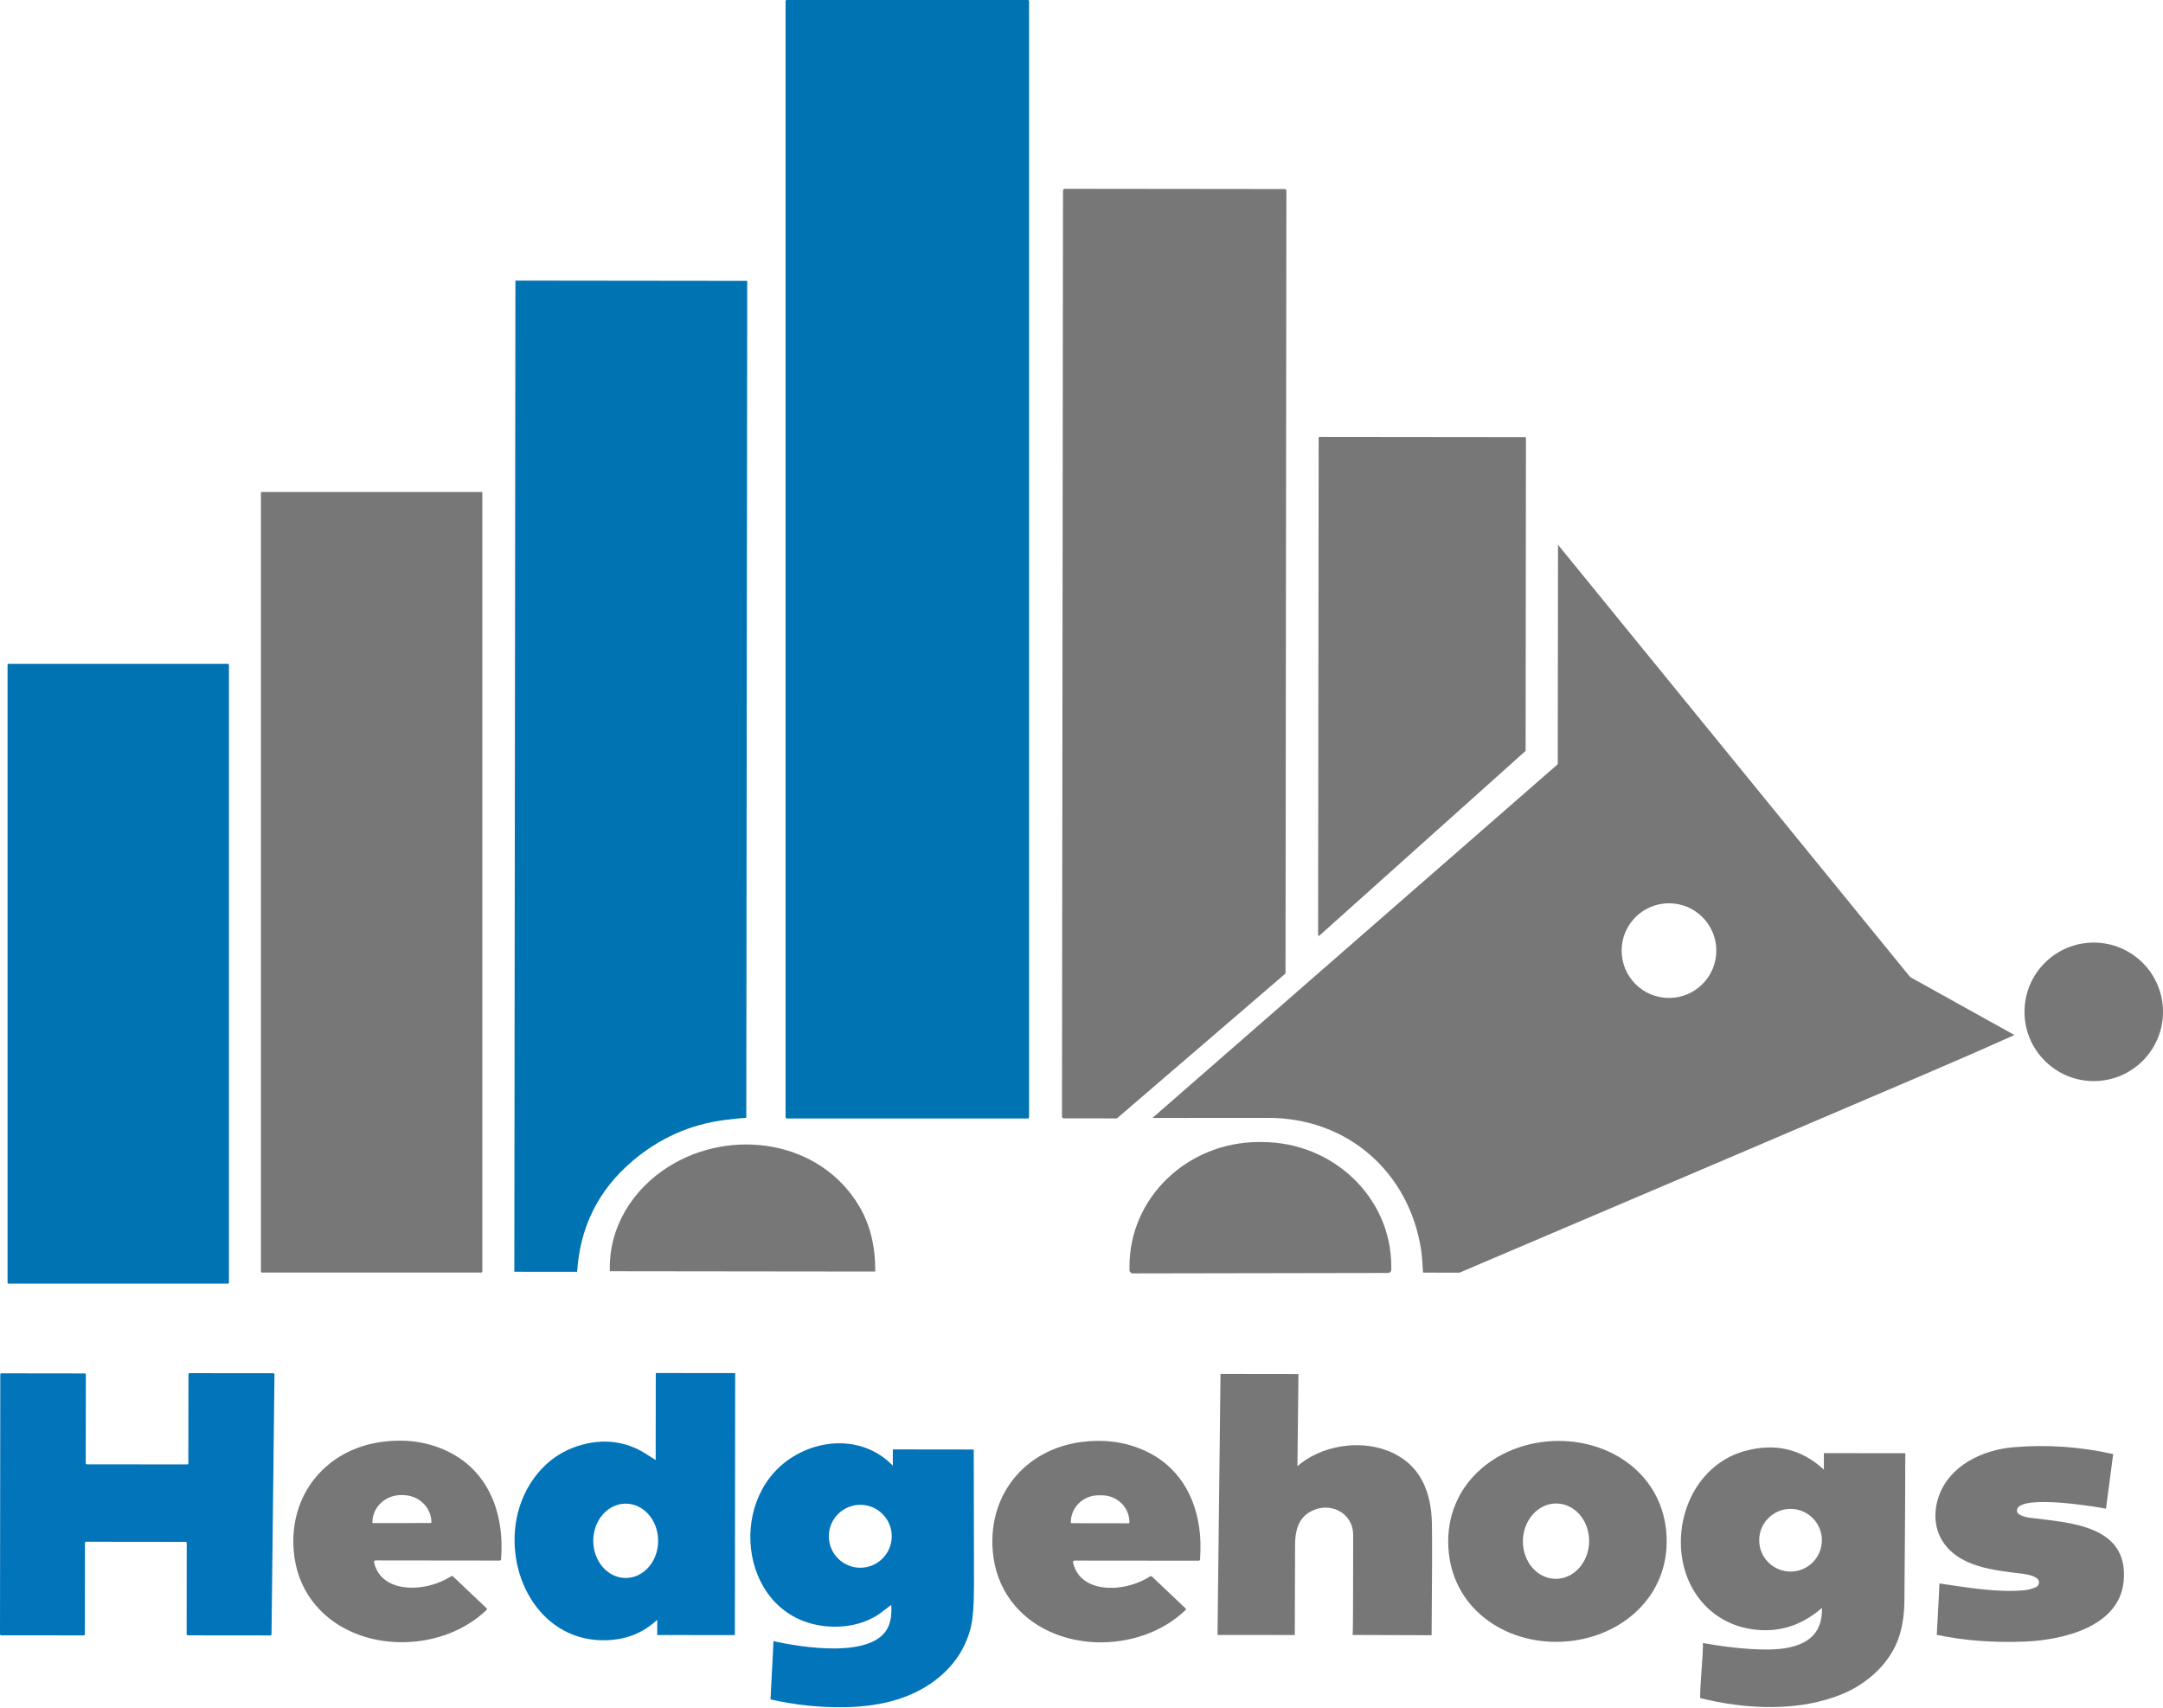
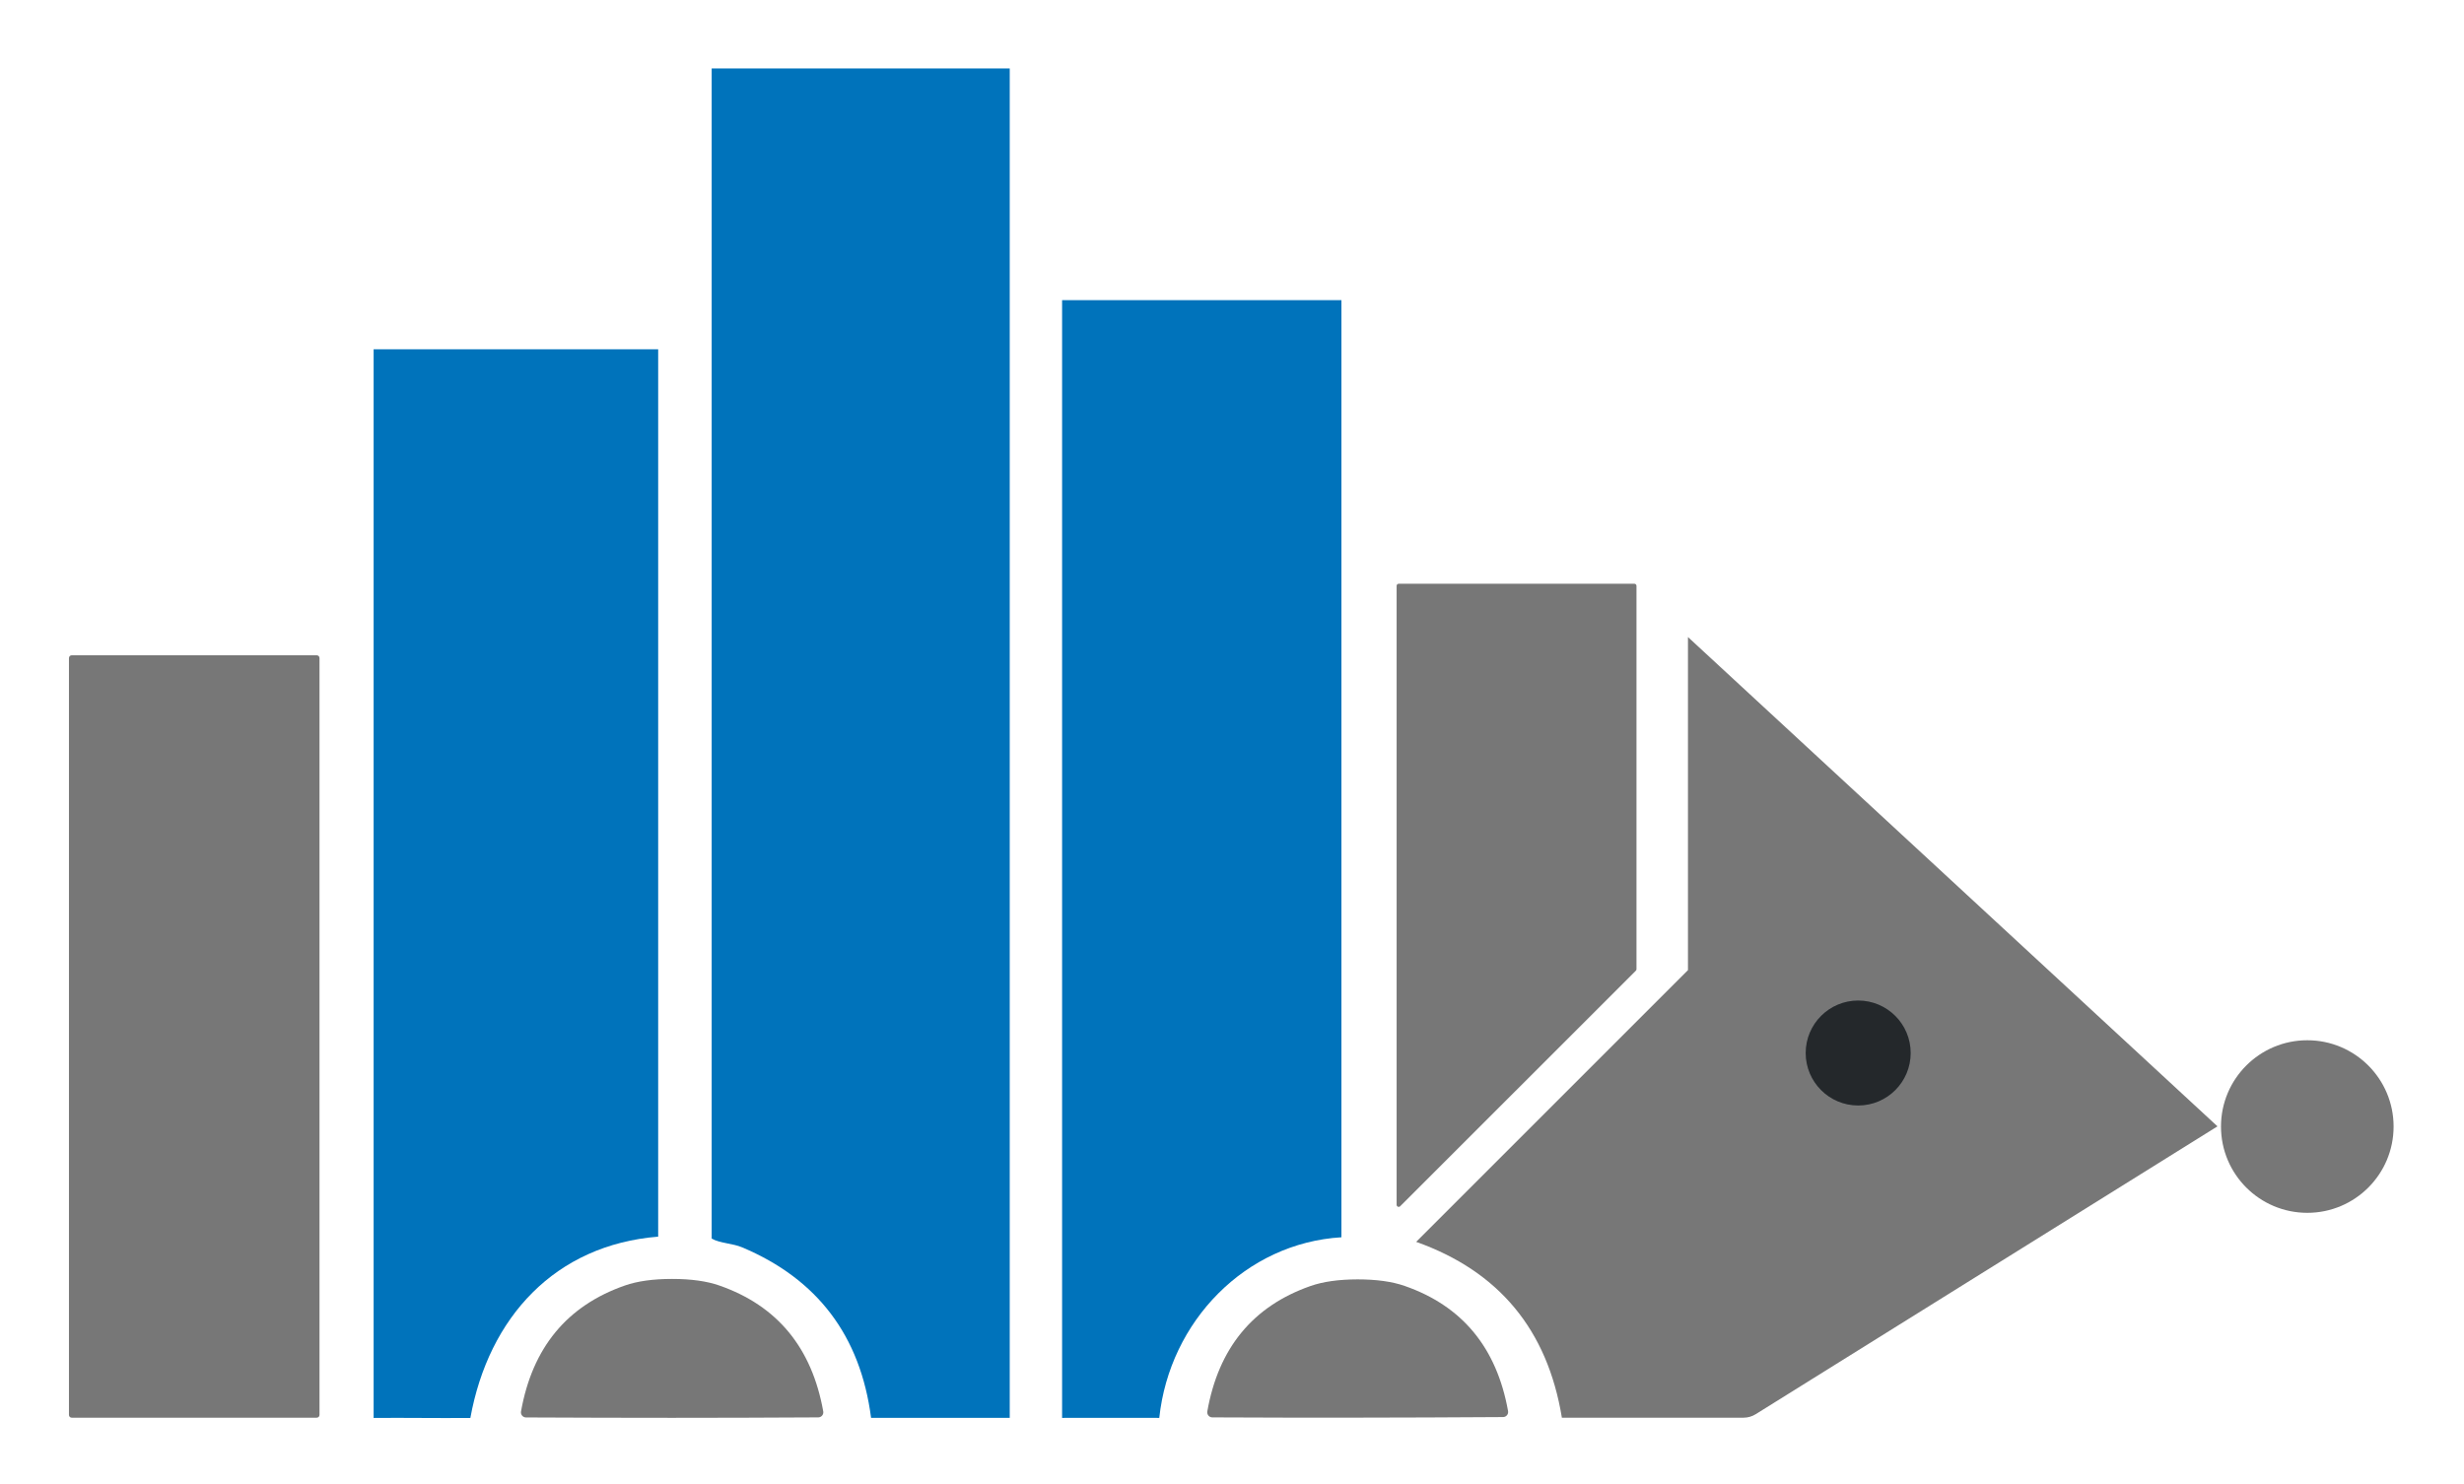
- <svg xmlns="http://www.w3.org/2000/svg" id="Layer_1" data-name="Layer 1" viewBox="0 0 1057.32 834.49">
-   <defs>
-     <style>
-       .cls-1 {
-         fill: #0073b2;
-       }
- 
-       .cls-2 {
-         fill: #0174ba;
-       }
- 
-       .cls-3 {
-         fill: #777777;
-       }
-     </style>
-   </defs>
-   <g>
-     <path class="cls-2" d="M321.27,791.74c-6.13,5.71-13.35,8.98-21.66,9.79-32.31,3.18-51.44-27.23-47.59-56.23,2.18-16.4,12.32-31.59,27.94-37.62,12.5-4.82,25.3-4.04,36.39,3.35.95.63,2.33,1.51,4.16,2.64l.05-42.54,38.81.04-.15,128.06-37.95-.04v-7.45h0ZM305.83,734.97c-8.76.02-15.85,8.16-15.83,18.2h0c.02,10.04,7.13,18.16,15.89,18.14h0c8.76-.02,15.85-8.16,15.83-18.2h0c-.02-10.04-7.13-18.16-15.89-18.14Z" />
-     <path class="cls-2" d="M91.23,798.79l.05-44.58c0-.3-.25-.55-.55-.55l-48.65-.06c-.3,0-.55.25-.55.55l-.05,44.66c0,.3-.25.55-.55.55h0l-40.38-.04c-.3,0-.55-.25-.55-.55l.14-126.95c0-.3.25-.55.55-.55l40.72.05c.3,0,.55.25.55.55l-.05,43.33c0,.3.25.55.55.55l49.06.05c.3,0,.55-.25.55-.55h0l.05-43.51c0-.3.25-.55.55-.55h0l40.95.04c.3,0,.55.25.55.55h0s-1.45,127.06-1.45,127.06c0,.3-.25.54-.55.54l-40.39-.04c-.3,0-.55-.25-.55-.55h0Z" />
-     <path class="cls-3" d="M634.2,716.66c11.33-9.95,30.02-13.12,44.26-7.49,15.82,6.26,21.27,19.86,21.5,36.04.13,9.41.08,27.44-.16,54.08-12.63-.02-25.48-.07-38.64-.13.26-1.3.28-17.34.3-48.81.01-11.06-11.54-16.68-20.91-11.47-6.15,3.41-7.46,9.66-7.49,16.33-.06,14.99-.11,29.65-.14,43.98l-37.77-.04,1.46-127.57,38.1.05-.51,45.03h0Z" />
-     <path class="cls-3" d="M183.54,762.72c-.4,0-.72.32-.72.72,0,.05,0,.1.02.14,2.31,10.78,13.35,13.54,23.24,12.14,5.17-.73,10-2.49,14.51-5.28.27-.16.61-.13.84.09l16.45,15.6c.21.2.22.52.03.73,0,0-.01.01-.02.02-22.82,22.05-66,21.54-85.37-4.51-5.21-7.01-8.2-15.17-8.95-24.47-2.25-27.58,15.94-49.48,43.18-53.14,10.81-1.45,20.82-.21,30.04,3.72,21.68,9.26,29.98,30.84,28.14,53.73-.03.33-.31.58-.64.58l-60.75-.07h0ZM182.29,744.48l28.34-.04c.13,0,.24-.11.24-.24h0v-.18c-.02-7.33-6.3-13.25-14.05-13.24h-.76c-7.75.01-14.02,5.96-14.01,13.29h0v.17c0,.13.11.23.24.23h0Z" />
-     <path class="cls-3" d="M524.52,763.66c2.31,10.77,13.35,13.53,23.24,12.13,5.16-.73,9.99-2.49,14.5-5.28.27-.16.61-.13.84.09l16.44,15.59c.21.2.22.52.03.73l-.02.02c-22.81,22.05-65.97,21.54-85.33-4.5-5.21-7.01-8.2-15.16-8.95-24.46-2.25-27.57,15.93-49.46,43.16-53.12,10.8-1.45,20.81-.21,30.03,3.72,21.67,9.25,29.97,30.82,28.13,53.7-.03.33-.31.58-.64.58l-60.73-.06c-.39,0-.71.31-.72.7,0,.05,0,.1.02.16h0ZM523.86,744.53l27.82.04c.23,0,.41-.18.41-.41v-.14c.01-7.24-6.05-13.12-13.54-13.13h-1.52c-7.49-.01-13.56,5.84-13.58,13.08v.14c0,.23.17.41.4.42h.01Z" />
-     <path class="cls-3" d="M814.65,750.8c1.47,30.01-22.84,50.27-50.93,51.65-28.09,1.39-54.28-16.39-55.75-46.4-1.48-30.01,22.83-50.28,50.92-51.66,28.09-1.38,54.28,16.4,55.76,46.41ZM761.03,734.9c-8.94-.2-16.37,7.88-16.6,18.05h0c-.23,10.17,6.83,18.58,15.77,18.78h0c8.94.2,16.37-7.88,16.6-18.05h0c.23-10.17-6.83-18.58-15.77-18.78h0Z" />
-     <path class="cls-2" d="M436.44,716.42v-7.96l39.55.05c.02,31.63.06,53.55.11,65.76.04,10.08-.52,17.33-1.69,21.75-2.75,10.42-8.72,19.01-17.91,25.78-12.59,9.27-28.09,12.4-43.61,12.67-12.06.2-24.14-1.07-36.25-3.82l1.47-28.47c13.18,2.96,49.46,9.01,56.26-7.39,1.14-2.76,1.57-6.21,1.29-10.34-1.45,1.11-2.87,2.2-4.26,3.28-7.74,5.99-17.94,8.15-27.86,7.15-41.09-4.14-48.94-60.58-17.44-81.85,15.45-10.44,36.76-10.73,50.34,3.39h0ZM435.91,750.92c0-8.49-6.89-15.38-15.38-15.38h0c-8.49,0-15.38,6.89-15.38,15.38h0c0,8.49,6.89,15.38,15.38,15.38h0c8.49,0,15.38-6.89,15.38-15.38h0Z" />
-     <path class="cls-3" d="M1029.45,737.46c-2.78-.67-41.95-7.32-43.48.45-.18.94.26,1.89,1.1,2.36,1.44.81,3.1,1.33,4.97,1.57,18.9,2.48,48.7,3.24,46.04,31.11-2.12,22.2-29.58,28.72-48.45,29.45-15.38.6-29.68-.5-42.89-3.31.37-8.17.96-16.5,1.29-25.1,14.24,2.05,27.89,4.46,41,3.36,2.27-.19,4.34-.72,6.19-1.58,1.05-.49,1.64-1.61,1.46-2.75-.39-2.41-5.2-3.42-7.6-3.72-14.36-1.78-32.13-3.25-40-16.78-3.63-6.23-3.83-14.17-1.38-21.11,5.34-15.14,21.32-22.7,36.47-24,16.39-1.41,32.66-.29,48.8,3.34l-3.52,26.71h0Z" />
-     <path class="cls-3" d="M890.59,785.94c-8.43,7.35-17.73,10.98-27.9,10.9-24.33-.18-40.83-18.89-41.05-42.62-.18-19.92,11.29-39.35,31.04-44.91,14.85-4.17,27.81-1.16,38.87,9.04v-8.06l39.8.04c-.01,17.19-.16,41.23-.44,72.14-.05,6.27-.85,11.89-2.39,16.87-4.01,12.99-15,23.15-27.34,28.42-21.27,9.07-47.51,7.9-70.12,2.24.04-9.06,1.35-18.08,1.38-26.91,11.01,2,20.99,3.06,29.94,3.18,13.59.17,28.78-2.76,28.21-20.33h0ZM890.57,752.86c0-8.46-6.86-15.32-15.32-15.32h0c-8.46,0-15.32,6.86-15.32,15.32s6.86,15.32,15.32,15.32,15.32-6.86,15.32-15.32Z" />
-   </g>
-   <g>
-     <rect class="cls-1" x="384.01" width="119.02" height="546.7" rx=".55" ry=".55" />
-     <path class="cls-3" d="M520.51,92.28l107.42.12c.49,0,.89.4.89.89h0l-.43,382.13c0,.26-.11.51-.31.68l-81.86,70.35c-.16.14-.37.22-.58.22l-25.63-.03c-.49,0-.89-.4-.89-.89h0l.5-452.58c0-.49.4-.89.89-.89h0Z" />
-     <path class="cls-1" d="M251.95,137.16l113.31.13-.46,409.08c-3.47.23-7.09.6-10.88,1.11-16.75,2.23-31.66,8.9-44.72,19.99-16.68,14.17-25.71,32.24-27.08,54.19l-30.71-.03.54-484.47h0Z" />
-     <path class="cls-3" d="M644.91,213.56l100.69.11c.18,0,.32.14.32.32h0l-.17,152.9c0,.09-.04.18-.11.24l-100.79,90.28c-.13.12-.34.1-.45-.03-.05-.06-.08-.13-.08-.21l.27-243.29c0-.18.14-.32.32-.32h0Z" />
-     <rect class="cls-3" x="127.55" y="240.47" width="108.22" height="381.54" rx=".48" ry=".48" />
-     <path class="cls-3" d="M619.76,546.41c-10.47.03-29.28.04-56.43.04l198.14-172.91.12-107.26,171.67,210.73c.3.38.67.69,1.09.92l50.35,27.99c-12.09,5.44-26.13,11.59-42.13,18.44-64.01,27.39-140.4,59.96-229.15,97.71l-17.82-.02c-.31-5.41-.59-8.98-.85-10.7-5.75-38.33-36-65.02-74.99-64.94h0ZM838.97,464.66c0-12.78-10.36-23.14-23.14-23.14h0c-12.78,0-23.14,10.36-23.14,23.14h0c0,12.78,10.36,23.14,23.14,23.14s23.14-10.36,23.14-23.14Z" />
-     <circle class="cls-3" cx="1023.47" cy="494.58" r="33.85" />
-     <path class="cls-3" d="M553.73,622.43c-.89,0-1.61-.71-1.62-1.6h0v-1.72c-.06-33.57,28.23-60.83,63.19-60.89h1.38c34.96-.06,63.35,27.1,63.41,60.67h0v1.71c0,.89-.71,1.6-1.6,1.61l-124.76.22h0Z" />
-     <path class="cls-3" d="M298.1,621.37c-.66-21.31,10.98-39.99,28.82-51.18,30.29-19,73.71-13.08,93.01,19.28,5.4,9.07,8.03,19.75,7.89,32.05l-129.72-.15Z" />
-     <rect class="cls-1" x="3.69" y="324.47" width="108.22" height="302.96" rx=".48" ry=".48" />
-   </g>
+ <svg xmlns="http://www.w3.org/2000/svg" version="1.1" viewBox="104 96 392 236">
+   <path stroke="#6d7175" stroke-width="2.00" fill="none" stroke-linecap="butt" vector-effect="non-scaling-stroke" d="   M 407.97 263.56   A 8.35 8.35 0.0 0 0 399.62 255.21   A 8.35 8.35 0.0 0 0 391.27 263.56   A 8.35 8.35 0.0 0 0 399.62 271.91   A 8.35 8.35 0.0 0 0 407.97 263.56" />
+   <path fill="#0073bb" d="   M 217.22 106.89   L 264.64 106.89   L 264.64 321.61   L 242.58 321.61   Q 240.04 302.05 222.06 294.48   C 220.55 293.84 218.53 293.84 217.22 293.09   L 217.22 106.89   Z" />
+   <path fill="#0073bb" d="   M 288.43 321.62   C 283.03 321.63 277.90 321.59 272.97 321.62   L 272.97 143.76   L 317.41 143.76   L 317.41 292.88   C 302.14 293.80 290.07 306.24 288.43 321.62   Z" />
+   <path fill="#0073bb" d="   M 208.71 292.78   C 192.33 294.10 181.75 305.58 178.83 321.63   C 173.53 321.68 168.38 321.58 163.44 321.63   L 163.44 151.58   L 208.71 151.58   L 208.71 292.78   Z" />
+   <path fill="#777777" d="   M 326.52 188.89   L 364.02 188.89   A 0.33 0.33 0.0 0 1 364.35 189.22   L 364.35 250.22   A 0.33 0.33 0.0 0 1 364.25 250.46   L 326.75 287.95   A 0.33 0.33 0.0 0 1 326.19 287.71   L 326.19 189.22   A 0.33 0.33 0.0 0 1 326.52 188.89   Z" />
+   <path fill="#777777" d="   M 372.54 197.37   L 456.78 275.23   L 383.32 321.03   A 3.65 3.64 -61.0 0 1 381.38 321.59   L 352.48 321.59   Q 349.05 300.63 329.30 293.61   L 372.54 250.37   L 372.54 197.37   Z   M 407.97 263.56   A 8.35 8.35 0.0 0 0 399.62 255.21   A 8.35 8.35 0.0 0 0 391.27 263.56   A 8.35 8.35 0.0 0 0 399.62 271.91   A 8.35 8.35 0.0 0 0 407.97 263.56   Z" />
+   <rect fill="#777777" x="114.97" y="200.27" width="39.86" height="121.32" rx="0.44" />
+   <circle fill="#24282b" cx="399.62" cy="263.56" r="8.35" />
+   <circle fill="#777777" cx="471.07" cy="275.26" r="13.73" />
+   <path fill="#777777" d="   M 210.93 299.51   Q 215.45 299.51 218.45 300.56   Q 232.26 305.38 234.97 320.59   A 0.81 0.81 0.0 0 1 234.17 321.54   Q 221.83 321.61 210.93 321.61   Q 200.03 321.61 187.69 321.55   A 0.81 0.81 0.0 0 1 186.89 320.59   Q 189.60 305.38 203.40 300.56   Q 206.40 299.51 210.93 299.51   Z" />
+   <path fill="#777777" d="   M 320.00 321.58   Q 309.15 321.60 296.86 321.54   A 0.81 0.81 0.0 0 1 296.07 320.60   Q 298.74 305.46 312.48 300.64   Q 315.47 299.59 319.97 299.58   Q 324.47 299.58 327.46 300.62   Q 341.21 305.40 343.92 320.54   A 0.81 0.81 0.0 0 1 343.13 321.49   Q 330.84 321.57 320.00 321.58   Z" />
</svg>
